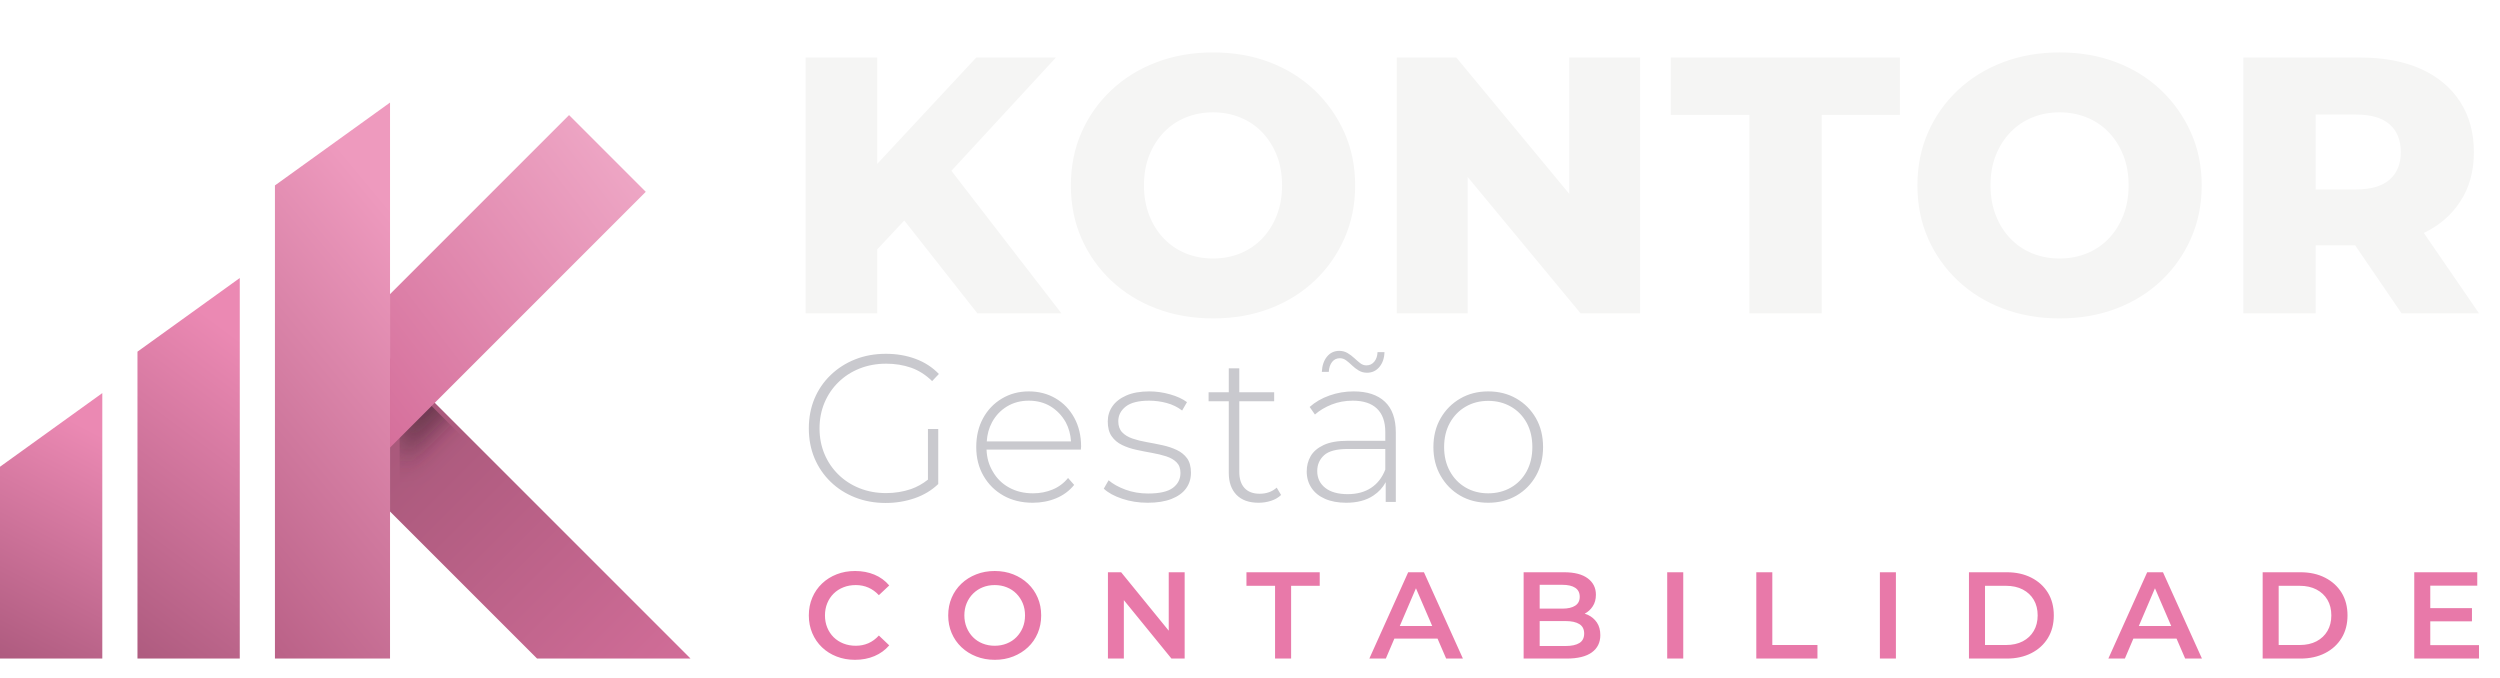
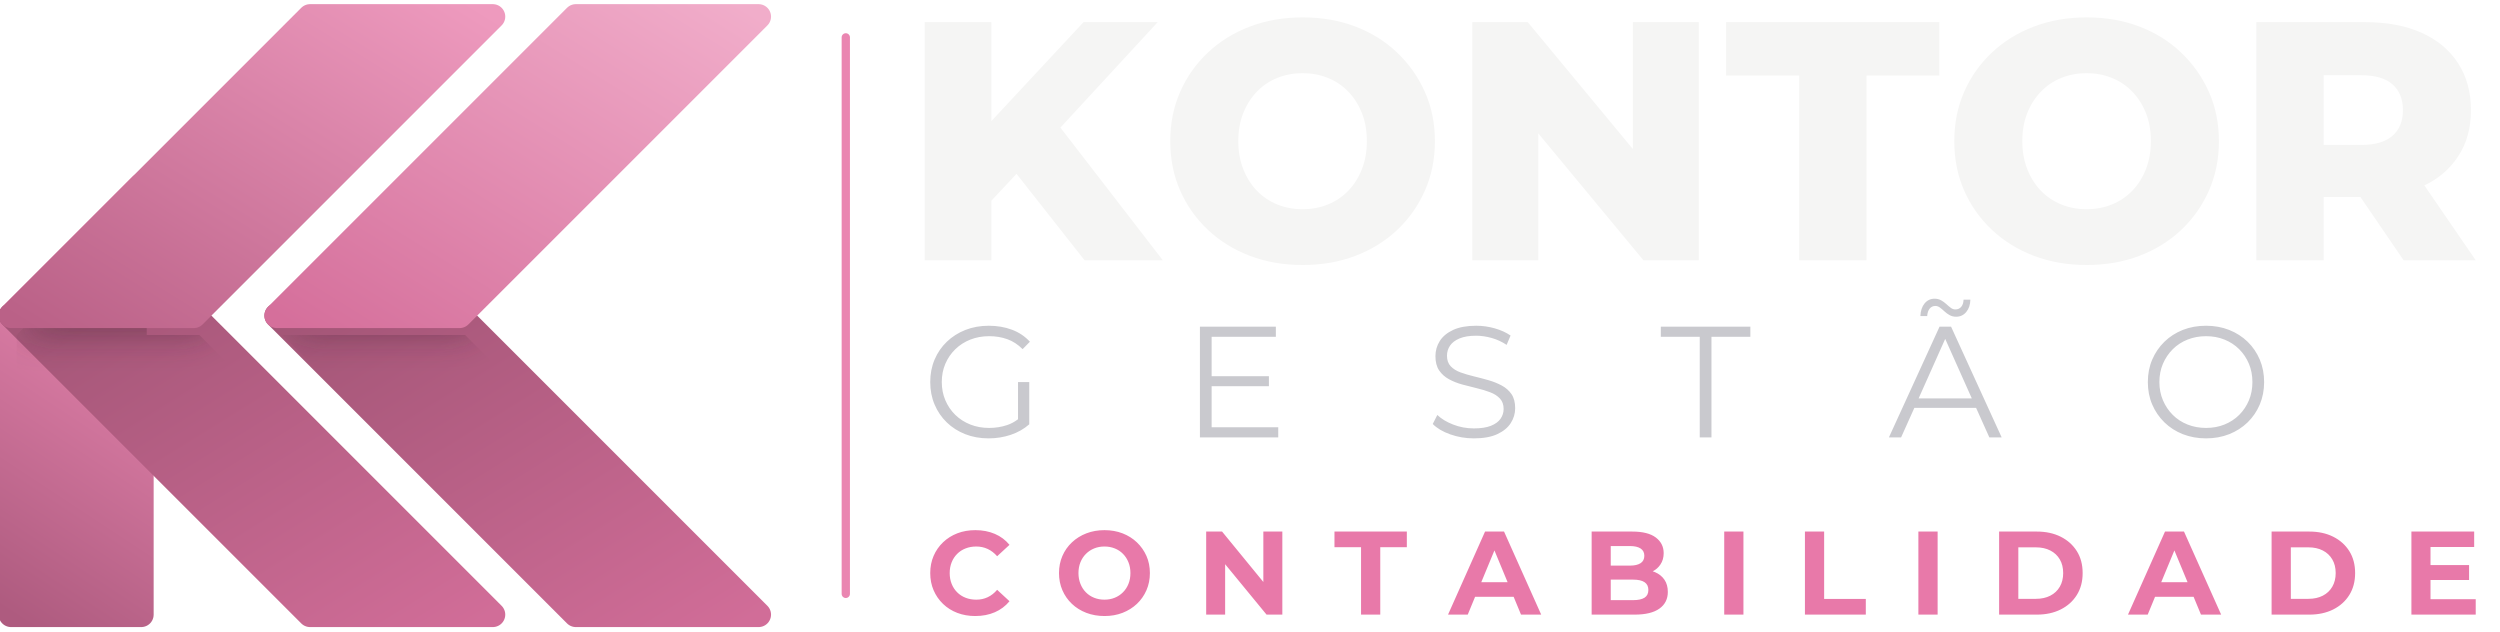
- <svg xmlns="http://www.w3.org/2000/svg" viewBox="0 -6 782 212" role="img" aria-label="Kontor Gestão Contabilidade">
+ <svg xmlns="http://www.w3.org/2000/svg" viewBox="-4 -6 903 228" role="img" aria-label="Kontor Gestão Contabilidade">
  <defs>
    <linearGradient id="kt-a" x1="0" y1="1" x2="0.2" y2="0">
      <stop offset="0" stop-color="#AE5B7F" />
      <stop offset="1" stop-color="#EB89B3" />
    </linearGradient>
-     <linearGradient id="kt-b" x1="0" y1="1" x2="0.25" y2="0">
+     <linearGradient id="kt-b" x1="0" y1="1" x2="1" y2="0">
      <stop offset="0" stop-color="#BA6187" />
      <stop offset="1" stop-color="#EE9ABE" />
    </linearGradient>
    <linearGradient id="kt-braco" x1="0" y1="1" x2="1" y2="0">
      <stop offset="0" stop-color="#D56F9B" />
      <stop offset="1" stop-color="#F1ADCA" />
    </linearGradient>
    <linearGradient id="kt-perna" x1="0" y1="0" x2="1" y2="1">
      <stop offset="0" stop-color="#A25576" />
      <stop offset="1" stop-color="#D16D98" />
    </linearGradient>
-     <filter id="kt-desfoque" x="-20%" y="-20%" width="140%" height="140%">
-       <feGaussianBlur stdDeviation="4" />
+     <filter id="kt-d" x="-20%" y="-20%" width="140%" height="140%">
+       <feGaussianBlur stdDeviation="6" />
    </filter>
+     <clipPath id="kt-pa">
+       <path d="M0,108 L66,108 L174,216 L108,216 Z" />
+       <path d="M0,108 L47,61 L47,216 L0,216 Z" />
+     </clipPath>
+     <clipPath id="kt-pb">
+       <path d="M96,108 L162,108 L270,216 L204,216 Z" />
+     </clipPath>
  </defs>
-   <g>
-     <path fill="url(#kt-a)" d="M0,200 L0,140 L32,116.96 L32,200 Z" />
-     <path fill="url(#kt-a)" d="M43,200 L43,104 L75,80.96 L75,200 Z" />
-     <path fill="url(#kt-b)" d="M86,200 L86,52 L122,26.08 L122,200 Z" />
-     <path fill="url(#kt-perna)" d="M122,106 L216,200 L168,200 L122,154 Z" />
-     <clipPath id="kt-clip-perna">
-       <path d="M122,106 L216,200 L168,200 L122,154 Z" />
-     </clipPath>
-     <path clip-path="url(#kt-clip-perna)" filter="url(#kt-desfoque)" fill="#3A1E2A" opacity=".55" transform="translate(3 5)" d="M122,86 L178,30 L202,54 L122,134 Z" />
-     <path fill="url(#kt-braco)" d="M122,86 L178,30 L202,54 L122,134 Z" />
+   <g stroke-linejoin="round" stroke-width="9">
+     <path fill="url(#kt-a)" stroke="url(#kt-a)" d="M0,108 L47,61 L47,216 L0,216 Z" />
+     <path fill="url(#kt-perna)" stroke="url(#kt-perna)" d="M0,108 L66,108 L174,216 L108,216 Z" />
+     <path clip-path="url(#kt-pa)" filter="url(#kt-d)" fill="#3A1E2A" opacity=".38" transform="translate(2 7)" d="M0,108 L108,0 L174,0 L66,108 Z" />
+     <path fill="url(#kt-b)" stroke="url(#kt-b)" d="M0,108 L108,0 L174,0 L66,108 Z" />
+     <path fill="url(#kt-perna)" stroke="url(#kt-perna)" d="M96,108 L162,108 L270,216 L204,216 Z" />
+     <path clip-path="url(#kt-pb)" filter="url(#kt-d)" fill="#3A1E2A" opacity=".38" transform="translate(2 7)" d="M96,108 L204,0 L270,0 L162,108 Z" />
+     <path fill="url(#kt-braco)" stroke="url(#kt-braco)" d="M96,108 L204,0 L270,0 L162,108 Z" />
  </g>
-   <path fill="#F5F5F4" d="M274.40 92L252 92L252 12.00L274.40 12.00L274.40 45.26L305.37 12.00L330.29 12.00L297.60 47.43L332 92L305.71 92L282.86 62.97L274.40 72L274.40 92ZM379.43 93.60L379.43 93.60Q369.83 93.60 361.71 90.51Q353.60 87.43 347.60 81.77Q341.60 76.11 338.29 68.57Q334.97 61.03 334.97 52.00L334.97 52.00Q334.97 42.97 338.29 35.43Q341.60 27.89 347.60 22.23Q353.60 16.57 361.71 13.49Q369.83 10.40 379.43 10.40L379.43 10.40Q389.14 10.40 397.20 13.49Q405.26 16.57 411.20 22.23Q417.14 27.89 420.51 35.43Q423.89 42.97 423.89 52.00L423.89 52.00Q423.89 61.03 420.51 68.63Q417.14 76.23 411.20 81.83Q405.26 87.43 397.20 90.51Q389.14 93.60 379.43 93.60ZM379.43 74.86L379.43 74.86Q384 74.86 387.94 73.26Q391.89 71.66 394.80 68.63Q397.71 65.60 399.37 61.37Q401.03 57.14 401.03 52.00L401.03 52.00Q401.03 46.74 399.37 42.57Q397.71 38.40 394.80 35.37Q391.89 32.34 387.94 30.74Q384 29.14 379.43 29.14L379.43 29.14Q374.86 29.14 370.91 30.74Q366.97 32.34 364.06 35.37Q361.14 38.40 359.49 42.57Q357.83 46.74 357.83 52.00L357.83 52.00Q357.83 57.14 359.49 61.37Q361.14 65.60 364.06 68.63Q366.97 71.66 370.91 73.26Q374.86 74.86 379.43 74.86ZM459.09 92L436.91 92L436.91 12.00L455.54 12.00L490.86 54.63L490.86 12.00L513.03 12.00L513.03 92L494.40 92L459.09 49.37L459.09 92ZM569.83 92L547.20 92L547.20 29.94L522.63 29.94L522.63 12.00L594.29 12.00L594.29 29.94L569.83 29.94L569.83 92ZM644.23 93.60L644.23 93.60Q634.63 93.60 626.51 90.51Q618.40 87.43 612.40 81.77Q606.40 76.11 603.09 68.57Q599.77 61.03 599.77 52.00L599.77 52.00Q599.77 42.97 603.09 35.43Q606.40 27.89 612.40 22.23Q618.40 16.57 626.51 13.49Q634.63 10.40 644.23 10.40L644.23 10.40Q653.94 10.40 662 13.49Q670.06 16.57 676 22.23Q681.94 27.89 685.31 35.43Q688.69 42.97 688.69 52.00L688.69 52.00Q688.69 61.03 685.31 68.63Q681.94 76.23 676 81.83Q670.06 87.43 662 90.51Q653.94 93.60 644.23 93.60ZM644.23 74.86L644.23 74.86Q648.80 74.86 652.74 73.26Q656.69 71.66 659.60 68.63Q662.51 65.60 664.17 61.37Q665.83 57.14 665.83 52.00L665.83 52.00Q665.83 46.74 664.17 42.57Q662.51 38.40 659.60 35.37Q656.69 32.34 652.74 30.74Q648.80 29.14 644.23 29.14L644.23 29.14Q639.66 29.14 635.71 30.74Q631.77 32.34 628.86 35.37Q625.94 38.40 624.29 42.57Q622.63 46.74 622.63 52.00L622.63 52.00Q622.63 57.14 624.29 61.37Q625.94 65.60 628.86 68.63Q631.77 71.66 635.71 73.26Q639.66 74.86 644.23 74.86ZM724.34 92L701.71 92L701.71 12.00L738.29 12.00Q749.26 12.00 757.20 15.54Q765.14 19.09 769.49 25.77Q773.83 32.46 773.83 41.60L773.83 41.60Q773.83 50.63 769.49 57.14L769.49 57.14Q765.37 63.43 758.17 66.86L758.17 66.86L775.43 92L751.20 92L736.69 70.74L724.34 70.74L724.34 92ZM724.34 29.83L724.34 53.26L736.91 53.26Q744 53.26 747.49 50.17Q750.97 47.09 750.97 41.60L750.97 41.60Q750.97 36.00 747.49 32.91Q744 29.83 736.91 29.83L736.91 29.83L724.34 29.83Z" />
-   <path fill="#C9C9CE" d="M277.05 151.33L277.05 151.33Q271.86 151.33 267.46 149.59Q263.05 147.85 259.80 144.69Q256.55 141.54 254.77 137.30Q253 133.06 253 128Q253 122.94 254.77 118.70Q256.55 114.46 259.83 111.31Q263.12 108.15 267.49 106.41Q271.86 104.67 277.12 104.67L277.12 104.67Q282.11 104.67 286.38 106.25Q290.65 107.83 293.68 110.98L293.68 110.98L291.57 113.21Q288.55 110.26 284.97 109.01Q281.39 107.76 277.18 107.76L277.18 107.76Q272.71 107.76 268.90 109.27Q265.09 110.78 262.27 113.54Q259.44 116.30 257.90 119.98Q256.35 123.66 256.35 128Q256.35 132.34 257.90 136.02Q259.44 139.70 262.27 142.46Q265.09 145.22 268.90 146.73Q272.71 148.24 277.18 148.24L277.18 148.24Q281.26 148.24 284.94 146.99L284.94 146.99Q287.76 146.01 290.26 144.03L290.26 144.03L290.26 128.20L293.48 128.20L293.48 145.41Q290.39 148.37 286.09 149.85Q281.78 151.33 277.05 151.33ZM323.05 151.26L323.05 151.26Q317.86 151.26 313.88 149.03Q309.91 146.79 307.64 142.85Q305.37 138.91 305.37 133.85L305.37 133.85Q305.37 128.72 307.51 124.81Q309.65 120.90 313.39 118.67Q317.14 116.43 321.80 116.43Q326.47 116.43 330.18 118.60Q333.89 120.77 336.03 124.68Q338.17 128.59 338.17 133.72L338.17 133.72Q338.17 133.91 338.13 134.14Q338.10 134.37 338.10 134.64L338.10 134.64L308.59 134.64Q308.73 138.45 310.50 141.41L310.50 141.41Q312.34 144.69 315.63 146.50Q318.91 148.31 323.12 148.31L323.12 148.31Q326.40 148.31 329.26 147.12Q332.12 145.94 334.09 143.51L334.09 143.51L336.00 145.68Q333.76 148.44 330.38 149.85Q326.99 151.26 323.05 151.26ZM308.66 132.07L308.66 132.07L335.01 132.07Q334.81 128.79 333.37 126.09L333.37 126.09Q331.59 122.94 328.64 121.13Q325.68 119.33 321.80 119.33L321.80 119.33Q317.99 119.33 315.00 121.13Q312.01 122.94 310.30 126.09L310.30 126.09Q308.86 128.79 308.66 132.07ZM359.00 151.26L359.00 151.26Q354.73 151.26 351.01 150.01Q347.30 148.77 345.26 146.86L345.26 146.86L346.77 144.23Q348.75 145.94 352.03 147.16Q355.32 148.37 359.13 148.37L359.13 148.37Q364.52 148.37 366.88 146.60Q369.25 144.82 369.25 141.93L369.25 141.93Q369.25 139.83 368.03 138.61Q366.82 137.40 364.78 136.74Q362.74 136.08 360.31 135.66Q357.88 135.23 355.45 134.70Q353.02 134.18 350.98 133.19Q348.94 132.21 347.73 130.46Q346.51 128.72 346.51 125.83L346.51 125.83Q346.51 123.20 347.96 121.10Q349.40 119.00 352.29 117.72Q355.19 116.43 359.52 116.43L359.52 116.43Q362.74 116.43 366.00 117.35Q369.25 118.27 371.29 119.79L371.29 119.79L369.77 122.41Q367.61 120.77 364.91 120.05Q362.22 119.33 359.46 119.33L359.46 119.33Q354.46 119.33 352.13 121.17Q349.80 123.01 349.80 125.77L349.80 125.77Q349.80 127.93 351.01 129.22Q352.23 130.50 354.27 131.19Q356.30 131.88 358.73 132.30Q361.17 132.73 363.60 133.26Q366.03 133.78 368.07 134.74Q370.10 135.69 371.32 137.36Q372.53 139.04 372.53 141.87L372.53 141.87Q372.53 144.69 370.99 146.79Q369.45 148.90 366.42 150.08Q363.40 151.26 359.00 151.26ZM393.69 151.26L393.69 151.26Q389.16 151.26 386.76 148.77Q384.36 146.27 384.36 141.93L384.36 141.93L384.36 119.52L378.05 119.52L378.05 116.70L384.36 116.70L384.36 109.21L387.65 109.21L387.65 116.70L398.56 116.70L398.56 119.52L387.65 119.52L387.65 141.60Q387.65 144.89 389.29 146.66Q390.93 148.44 394.02 148.44L394.02 148.44Q397.24 148.44 399.35 146.53L399.35 146.53L400.73 148.83Q399.41 150.08 397.54 150.67Q395.67 151.26 393.69 151.26ZM436.61 151L433.45 151L433.45 144.82Q432.07 147.39 429.57 149.03L429.57 149.03Q426.22 151.26 421.10 151.26L421.10 151.26Q417.29 151.26 414.49 150.05Q411.70 148.83 410.22 146.60Q408.74 144.36 408.74 141.47L408.74 141.47Q408.74 138.84 409.96 136.71Q411.17 134.57 414.00 133.22Q416.83 131.88 421.56 131.88L421.56 131.88L433.32 131.88L433.32 129.12Q433.32 124.32 430.72 121.82Q428.13 119.33 423.13 119.33L423.13 119.33Q419.59 119.33 416.53 120.54Q413.47 121.76 411.31 123.66L411.31 123.66L409.66 121.30Q412.23 119.00 415.84 117.72Q419.45 116.43 423.40 116.43L423.40 116.43Q429.77 116.43 433.19 119.65Q436.61 122.87 436.61 129.25L436.61 129.25L436.61 151ZM433.32 140.88L433.32 134.44L421.62 134.44Q416.30 134.44 414.16 136.41Q412.03 138.38 412.03 141.34L412.03 141.34Q412.03 144.63 414.53 146.60Q417.02 148.57 421.56 148.57L421.56 148.57Q425.89 148.57 428.88 146.60Q431.87 144.63 433.32 140.88L433.32 140.88ZM427.60 110.59L427.60 110.59Q426.16 110.59 425.01 109.90Q423.86 109.21 422.94 108.32Q422.02 107.43 421.10 106.74Q420.18 106.05 419.13 106.05L419.13 106.05Q417.61 106.05 416.69 107.20Q415.77 108.35 415.64 110.32L415.64 110.32L413.47 110.32Q413.61 107.37 415.08 105.56Q416.56 103.75 418.93 103.75L418.93 103.75Q420.37 103.75 421.52 104.44Q422.67 105.13 423.63 106.02Q424.58 106.91 425.47 107.60Q426.35 108.29 427.41 108.29L427.41 108.29Q428.92 108.29 429.87 107.14Q430.82 105.99 430.89 104.15L430.89 104.15L433.06 104.15Q432.99 106.97 431.48 108.78Q429.97 110.59 427.60 110.59ZM465.52 151.26L465.52 151.26Q460.59 151.26 456.75 149.03Q452.90 146.79 450.64 142.85Q448.37 138.91 448.37 133.85L448.37 133.85Q448.37 128.72 450.64 124.81Q452.90 120.90 456.75 118.67Q460.59 116.43 465.52 116.43L465.52 116.43Q470.45 116.43 474.33 118.67Q478.20 120.90 480.44 124.81Q482.67 128.72 482.67 133.85L482.67 133.85Q482.67 138.91 480.44 142.85Q478.20 146.79 474.33 149.03Q470.45 151.26 465.52 151.26ZM465.52 148.31L465.52 148.31Q469.46 148.31 472.62 146.50Q475.77 144.69 477.55 141.41Q479.32 138.12 479.32 133.85L479.32 133.85Q479.32 129.51 477.55 126.26Q475.77 123.01 472.62 121.20Q469.46 119.39 465.52 119.39L465.52 119.39Q461.58 119.39 458.46 121.20Q455.33 123.01 453.53 126.26Q451.72 129.51 451.72 133.85L451.72 133.85Q451.72 138.12 453.53 141.41Q455.33 144.69 458.46 146.50Q461.58 148.31 465.52 148.31Z" />
-   <path fill="#E879A9" d="M267.43 200.39L267.43 200.39Q264.34 200.39 261.70 199.36Q259.06 198.34 257.11 196.47Q255.16 194.60 254.08 192.05Q253 189.51 253 186.50L253 186.50Q253 183.49 254.08 180.95Q255.16 178.40 257.13 176.53Q259.09 174.66 261.72 173.64Q264.34 172.61 267.46 172.61L267.46 172.61Q270.78 172.61 273.52 173.75Q276.26 174.89 278.15 177.13L278.15 177.13L274.91 180.17Q273.44 178.59 271.63 177.80Q269.82 177.01 267.70 177.01L267.70 177.01Q265.57 177.01 263.82 177.71Q262.06 178.40 260.77 179.67Q259.48 180.95 258.77 182.68Q258.05 184.42 258.05 186.50L258.05 186.50Q258.05 188.58 258.77 190.32Q259.48 192.05 260.77 193.33Q262.06 194.60 263.82 195.29Q265.57 195.99 267.70 195.99L267.70 195.99Q269.82 195.99 271.63 195.20Q273.44 194.41 274.91 192.79L274.91 192.79L278.15 195.87Q276.26 198.07 273.52 199.23Q270.78 200.39 267.43 200.39ZM311.18 200.39L311.18 200.39Q308.02 200.39 305.36 199.34Q302.69 198.30 300.73 196.43Q298.76 194.56 297.68 192.03Q296.60 189.51 296.60 186.50L296.60 186.50Q296.60 183.49 297.68 180.97Q298.76 178.44 300.73 176.57Q302.69 174.70 305.36 173.66Q308.02 172.61 311.14 172.61L311.14 172.61Q314.30 172.61 316.95 173.66Q319.59 174.70 321.56 176.57Q323.52 178.44 324.60 180.97Q325.68 183.49 325.68 186.50L325.68 186.50Q325.68 189.51 324.60 192.05Q323.52 194.60 321.56 196.45Q319.59 198.30 316.95 199.34Q314.30 200.39 311.18 200.39ZM311.14 195.99L311.14 195.99Q313.19 195.99 314.92 195.29Q316.66 194.60 317.93 193.31Q319.20 192.02 319.92 190.30Q320.63 188.58 320.63 186.50L320.63 186.50Q320.63 184.42 319.92 182.70Q319.20 180.98 317.93 179.69Q316.66 178.40 314.92 177.71Q313.19 177.01 311.14 177.01L311.14 177.01Q309.10 177.01 307.38 177.71Q305.66 178.40 304.37 179.69Q303.08 180.98 302.37 182.70Q301.65 184.42 301.65 186.50L301.65 186.50Q301.65 188.54 302.37 190.28Q303.08 192.02 304.35 193.31Q305.63 194.60 307.36 195.29Q309.10 195.99 311.14 195.99ZM351.54 200L346.56 200L346.56 173L350.69 173L365.58 191.28L365.58 173L370.56 173L370.56 200L366.43 200L351.54 181.72L351.54 200ZM403.86 200L398.84 200L398.84 177.24L389.89 177.24L389.89 173L412.81 173L412.81 177.24L403.86 177.24L403.86 200ZM433.49 200L428.33 200L440.48 173L445.41 173L457.60 200L452.36 200L449.66 193.75L436.16 193.75L433.49 200ZM437.85 189.82L448.00 189.82L442.91 178.01L437.85 189.82ZM490.02 200L476.59 200L476.59 173L489.24 173Q494.10 173 496.65 174.91Q499.20 176.82 499.20 180.02L499.20 180.02Q499.20 182.18 498.19 183.68L498.19 183.68Q497.23 185.15 495.69 185.96L495.69 185.96Q496.19 186.11 496.65 186.31L496.65 186.31Q498.46 187.16 499.52 188.74Q500.58 190.32 500.58 192.67L500.58 192.67Q500.58 196.14 497.92 198.07Q495.26 200 490.02 200L490.02 200ZM481.61 188.27L481.61 196.07L489.71 196.07Q492.52 196.07 494.03 195.14Q495.53 194.21 495.53 192.17L495.53 192.17Q495.53 190.16 494.03 189.22Q492.52 188.27 489.71 188.27L489.71 188.27L481.61 188.27ZM481.61 176.93L481.61 184.38L488.70 184.38Q491.33 184.38 492.73 183.45Q494.14 182.53 494.14 180.68L494.14 180.68Q494.14 178.79 492.73 177.86Q491.33 176.93 488.70 176.93L488.70 176.93L481.61 176.93ZM526.52 200L521.50 200L521.50 173L526.52 173L526.52 200ZM568.50 200L549.37 200L549.37 173L554.38 173L554.38 195.76L568.50 195.76L568.50 200ZM593.04 200L588.03 200L588.03 173L593.04 173L593.04 200ZM627.70 200L615.89 200L615.89 173L627.70 173Q632.09 173 635.41 174.70Q638.73 176.39 640.58 179.40Q642.43 182.41 642.43 186.50L642.43 186.50Q642.43 190.55 640.58 193.58Q638.73 196.61 635.41 198.30Q632.09 200 627.70 200L627.70 200ZM620.91 177.24L620.91 195.76L627.46 195.76Q630.51 195.76 632.73 194.60Q634.95 193.44 636.16 191.36Q637.38 189.28 637.38 186.50L637.38 186.50Q637.38 183.68 636.16 181.62Q634.95 179.56 632.73 178.40Q630.51 177.24 627.46 177.24L627.46 177.24L620.91 177.24ZM664.66 200L659.49 200L671.64 173L676.58 173L688.77 200L683.52 200L680.82 193.75L667.32 193.75L664.66 200ZM669.02 189.82L679.16 189.82L674.07 178.01L669.02 189.82ZM719.56 200L707.76 200L707.76 173L719.56 173Q723.96 173 727.28 174.70Q730.59 176.39 732.45 179.40Q734.30 182.41 734.30 186.50L734.30 186.50Q734.30 190.55 732.45 193.58Q730.59 196.61 727.28 198.30Q723.96 200 719.56 200L719.56 200ZM712.77 177.24L712.77 195.76L719.33 195.76Q722.38 195.76 724.60 194.60Q726.81 193.44 728.03 191.36Q729.24 189.28 729.24 186.50L729.24 186.50Q729.24 183.68 728.03 181.62Q726.81 179.56 724.60 178.40Q722.38 177.24 719.33 177.24L719.33 177.24L712.77 177.24ZM760.19 188.35L760.19 195.80L775.43 195.80L775.43 200L755.18 200L755.18 173L774.89 173L774.89 177.20L760.19 177.20L760.19 184.22L773.23 184.22L773.23 188.35L760.19 188.35Z" />
+   <rect x="300" y="6" width="3" height="204" rx="1.5" fill="#E879A9" opacity=".9" />
+   <path fill="#F5F5F4" d="M354.08 88L330 88L330 2L354.08 2L354.08 37.75L387.37 2L414.16 2L379.02 40.09L416 88L387.74 88L363.17 56.79L354.08 66.50L354.08 88ZM466.49 89.72L466.49 89.72Q456.17 89.72 447.45 86.40Q438.73 83.09 432.28 77.00Q425.83 70.92 422.27 62.81Q418.70 54.71 418.70 45L418.70 45Q418.70 35.29 422.27 27.19Q425.83 19.08 432.28 13.00Q438.73 6.91 447.45 3.60Q456.17 0.28 466.49 0.28L466.49 0.28Q476.94 0.28 485.60 3.60Q494.26 6.91 500.65 13.00Q507.04 19.08 510.66 27.19Q514.29 35.29 514.29 45L514.29 45Q514.29 54.71 510.66 62.88Q507.04 71.05 500.65 77.07Q494.26 83.09 485.60 86.40Q476.94 89.72 466.49 89.72ZM466.49 69.57L466.49 69.57Q471.41 69.57 475.65 67.85Q479.89 66.13 483.02 62.88Q486.15 59.62 487.93 55.07Q489.71 50.53 489.71 45L489.71 45Q489.71 39.35 487.93 34.86Q486.15 30.38 483.02 27.12Q479.89 23.87 475.65 22.15Q471.41 20.43 466.49 20.43L466.49 20.43Q461.58 20.43 457.34 22.15Q453.10 23.87 449.97 27.12Q446.84 30.38 445.06 34.86Q443.27 39.35 443.27 45L443.27 45Q443.27 50.53 445.06 55.07Q446.84 59.62 449.97 62.88Q453.10 66.13 457.34 67.85Q461.58 69.57 466.49 69.57ZM551.63 88L527.80 88L527.80 2L547.83 2L585.79 47.83L585.79 2L609.62 2L609.62 88L589.60 88L551.63 42.17L551.63 88ZM670.19 88L645.87 88L645.87 21.29L619.45 21.29L619.45 2L696.48 2L696.48 21.29L670.19 21.29L670.19 88ZM749.68 89.72L749.68 89.72Q739.36 89.72 730.64 86.40Q721.91 83.09 715.46 77.00Q709.01 70.92 705.45 62.81Q701.89 54.71 701.89 45L701.89 45Q701.89 35.29 705.45 27.19Q709.01 19.08 715.46 13.00Q721.91 6.91 730.64 3.60Q739.36 0.28 749.68 0.28L749.68 0.28Q760.12 0.28 768.78 3.60Q777.45 6.91 783.83 13.00Q790.22 19.08 793.85 27.19Q797.47 35.29 797.47 45L797.47 45Q797.47 54.71 793.85 62.88Q790.22 71.05 783.83 77.07Q777.45 83.09 768.78 86.40Q760.12 89.72 749.68 89.72ZM749.68 69.57L749.68 69.57Q754.59 69.57 758.83 67.85Q763.07 66.13 766.20 62.88Q769.34 59.62 771.12 55.07Q772.90 50.53 772.90 45L772.90 45Q772.90 39.35 771.12 34.86Q769.34 30.38 766.20 27.12Q763.07 23.87 758.83 22.15Q754.59 20.43 749.68 20.43L749.68 20.43Q744.77 20.43 740.53 22.15Q736.29 23.87 733.16 27.12Q730.02 30.38 728.24 34.86Q726.46 39.35 726.46 45L726.46 45Q726.46 50.53 728.24 55.07Q730.02 59.62 733.16 62.88Q736.29 66.13 740.53 67.85Q744.77 69.57 749.68 69.57ZM835.31 88L810.99 88L810.99 2L850.30 2Q862.09 2 870.63 5.81Q879.17 9.62 883.84 16.80Q888.51 23.99 888.51 33.82L888.51 33.82Q888.51 43.53 883.84 50.53L883.84 50.53Q879.42 57.29 871.68 60.97L871.68 60.97L890.23 88L864.18 88L848.58 65.15L835.31 65.15L835.31 88ZM835.31 21.17L835.31 46.35L848.83 46.35Q856.44 46.35 860.19 43.03Q863.94 39.72 863.94 33.82L863.94 33.82Q863.94 27.80 860.19 24.48Q856.44 21.17 848.83 21.17L848.83 21.17L835.31 21.17Z" />
+   <path fill="#C9C9CE" d="M353.09 152.34L353.09 152.34Q348.51 152.34 344.66 150.83Q340.80 149.31 337.97 146.57Q335.14 143.83 333.57 140.11Q332 136.40 332 132Q332 127.60 333.57 123.89Q335.14 120.17 338 117.43Q340.86 114.69 344.71 113.17Q348.57 111.66 353.14 111.66Q357.71 111.66 361.51 113.09Q365.31 114.51 368 117.43L368 117.43L365.37 120.11Q362.86 117.60 359.83 116.51Q356.80 115.43 353.31 115.43L353.31 115.43Q349.60 115.43 346.49 116.66Q343.37 117.89 341.06 120.14Q338.74 122.40 337.46 125.40Q336.17 128.40 336.17 132L336.17 132Q336.17 135.54 337.46 138.57Q338.74 141.60 341.06 143.86Q343.37 146.11 346.49 147.34Q349.60 148.57 353.26 148.57L353.26 148.57Q356.69 148.57 359.77 147.54L359.77 147.54Q361.83 146.86 363.71 145.43L363.71 145.43L363.71 132L367.77 132L367.77 147.26Q364.91 149.77 361.09 151.06Q357.26 152.34 353.09 152.34ZM433.64 133.49L433.64 148.34L457.70 148.34L457.70 152L429.41 152L429.41 112L456.84 112L456.84 115.66L433.64 115.66L433.64 129.89L454.33 129.89L454.33 133.49L433.64 133.49ZM528.36 152.34L528.36 152.34Q523.91 152.34 519.82 150.89Q515.74 149.43 513.51 147.14L513.51 147.14L515.16 143.89Q517.28 145.94 520.85 147.34Q524.42 148.74 528.36 148.74L528.36 148.74Q532.14 148.74 534.51 147.80Q536.88 146.86 537.99 145.26Q539.11 143.66 539.11 141.71L539.11 141.71Q539.11 139.37 537.76 137.94Q536.42 136.51 534.25 135.69Q532.08 134.86 529.45 134.23Q526.82 133.60 524.19 132.89Q521.56 132.17 519.36 130.97Q517.16 129.77 515.82 127.80Q514.48 125.83 514.48 122.63L514.48 122.63Q514.48 119.66 516.05 117.17Q517.62 114.69 520.88 113.17Q524.14 111.66 529.22 111.66L529.22 111.66Q532.59 111.66 535.91 112.60Q539.22 113.54 541.62 115.20L541.62 115.20L540.19 118.57Q537.62 116.86 534.74 116.06Q531.85 115.26 529.16 115.26L529.16 115.26Q525.56 115.26 523.22 116.23Q520.88 117.20 519.76 118.83Q518.65 120.46 518.65 122.51L518.65 122.51Q518.65 124.86 519.99 126.29Q521.34 127.71 523.54 128.51Q525.74 129.31 528.36 129.94Q530.99 130.57 533.59 131.31Q536.19 132.06 538.39 133.23Q540.59 134.40 541.94 136.34Q543.28 138.29 543.28 141.43L543.28 141.43Q543.28 144.34 541.68 146.83Q540.08 149.31 536.79 150.83Q533.51 152.34 528.36 152.34ZM614.18 152L609.95 152L609.95 115.66L595.89 115.66L595.89 112L628.23 112L628.23 115.66L614.18 115.66L614.18 152ZM682.67 152L678.27 152L696.56 112L700.73 112L719.01 152L714.56 152L709.76 141.31L687.47 141.31L682.67 152ZM689.01 137.89L708.21 137.89L698.61 116.40L689.01 137.89ZM702.56 108.40L702.56 108.40Q701.24 108.40 700.21 107.83Q699.19 107.26 698.36 106.49Q697.53 105.71 696.73 105.11Q695.93 104.51 695.07 104.51L695.07 104.51Q693.76 104.51 692.99 105.49Q692.21 106.46 692.10 108.17L692.10 108.17L689.64 108.17Q689.76 105.31 691.16 103.60Q692.56 101.89 694.79 101.89L694.79 101.89Q696.10 101.89 697.16 102.49Q698.21 103.09 699.04 103.86Q699.87 104.63 700.64 105.20Q701.41 105.77 702.27 105.77L702.27 105.77Q703.59 105.77 704.39 104.83Q705.19 103.89 705.24 102.23L705.24 102.23L707.70 102.23Q707.64 104.97 706.21 106.69Q704.79 108.40 702.56 108.40ZM792.83 152.34L792.83 152.34Q788.31 152.34 784.45 150.83Q780.60 149.31 777.77 146.54Q774.94 143.77 773.37 140.09Q771.80 136.40 771.80 132L771.80 132Q771.80 127.60 773.37 123.91Q774.94 120.23 777.77 117.46Q780.60 114.69 784.43 113.17Q788.25 111.66 792.83 111.66L792.83 111.66Q797.34 111.66 801.17 113.17Q805.00 114.69 807.83 117.43Q810.65 120.17 812.23 123.89Q813.80 127.60 813.80 132L813.80 132Q813.80 136.40 812.23 140.11Q810.65 143.83 807.83 146.57Q805.00 149.31 801.17 150.83Q797.34 152.34 792.83 152.34ZM792.83 148.57L792.83 148.57Q796.43 148.57 799.48 147.34Q802.54 146.11 804.80 143.86Q807.05 141.60 808.31 138.60Q809.57 135.60 809.57 132L809.57 132Q809.57 128.40 808.31 125.40Q807.05 122.40 804.80 120.14Q802.54 117.89 799.48 116.66Q796.43 115.43 792.83 115.43L792.83 115.43Q789.23 115.43 786.14 116.66Q783.05 117.89 780.80 120.14Q778.54 122.40 777.25 125.40Q775.97 128.40 775.97 132L775.97 132Q775.97 135.54 777.25 138.57Q778.54 141.60 780.80 143.86Q783.05 146.11 786.14 147.34Q789.23 148.57 792.83 148.57Z" />
+   <path fill="#E879A9" d="M348.24 216.51L348.24 216.51Q344.77 216.51 341.79 215.38Q338.81 214.24 336.63 212.14Q334.44 210.04 333.22 207.21Q332 204.39 332 201L332 201Q332 197.61 333.22 194.79Q334.44 191.96 336.65 189.86Q338.86 187.76 341.81 186.62Q344.77 185.49 348.29 185.49L348.29 185.49Q352.19 185.49 355.34 186.84Q358.49 188.19 360.63 190.80L360.63 190.80L356.17 194.91Q354.63 193.16 352.74 192.28Q350.86 191.40 348.63 191.40L348.63 191.40Q346.53 191.40 344.77 192.09Q343.01 192.77 341.73 194.06Q340.44 195.34 339.74 197.10Q339.03 198.86 339.03 201L339.03 201Q339.03 203.14 339.74 204.90Q340.44 206.66 341.73 207.94Q343.01 209.23 344.77 209.91Q346.53 210.60 348.63 210.60L348.63 210.60Q350.86 210.60 352.74 209.72Q354.63 208.84 356.17 207.04L356.17 207.04L360.63 211.16Q358.49 213.77 355.34 215.14Q352.19 216.51 348.24 216.51ZM394.97 216.51L394.97 216.51Q391.41 216.51 388.39 215.36Q385.37 214.20 383.16 212.10Q380.95 210 379.73 207.17Q378.51 204.34 378.51 201L378.51 201Q378.51 197.66 379.73 194.83Q380.95 192 383.18 189.90Q385.41 187.80 388.41 186.64Q391.41 185.49 394.93 185.49L394.93 185.49Q398.48 185.49 401.46 186.64Q404.44 187.80 406.65 189.90Q408.85 192 410.10 194.81Q411.34 197.61 411.34 201L411.34 201Q411.34 204.34 410.10 207.19Q408.85 210.04 406.65 212.12Q404.44 214.20 401.46 215.36Q398.48 216.51 394.97 216.51ZM394.93 210.60L394.93 210.60Q396.94 210.60 398.63 209.91Q400.33 209.23 401.61 207.94Q402.90 206.66 403.60 204.90Q404.31 203.14 404.31 201L404.31 201Q404.31 198.86 403.60 197.10Q402.90 195.34 401.63 194.06Q400.37 192.77 398.65 192.09Q396.94 191.40 394.93 191.40L394.93 191.40Q392.91 191.40 391.22 192.09Q389.53 192.77 388.24 194.06Q386.95 195.34 386.25 197.10Q385.54 198.86 385.54 201L385.54 201Q385.54 203.10 386.25 204.88Q386.95 206.66 388.22 207.94Q389.48 209.23 391.20 209.91Q392.91 210.60 394.93 210.60ZM438.52 216L431.67 216L431.67 186L437.41 186L452.32 204.21L452.32 186L459.18 186L459.18 216L453.48 216L438.52 197.79L438.52 216ZM494.55 216L487.61 216L487.61 191.66L478.01 191.66L478.01 186L504.15 186L504.15 191.66L494.55 191.66L494.55 216ZM526.15 216L519.03 216L532.40 186L539.26 186L552.68 216L545.39 216L542.73 209.57L528.80 209.57L526.15 216ZM531.03 204.30L540.55 204.30L535.79 192.81L531.03 204.30ZM586.42 216L570.90 216L570.90 186L585.56 186Q591.22 186 594.07 188.14Q596.92 190.29 596.92 193.80L596.92 193.80Q596.92 196.16 595.76 197.87L595.76 197.87Q594.73 199.46 592.97 200.36L592.97 200.36Q593.40 200.53 593.79 200.66L593.79 200.66Q595.97 201.60 597.20 203.40Q598.42 205.20 598.42 207.81L598.42 207.81Q598.42 211.67 595.37 213.84Q592.33 216 586.42 216L586.42 216ZM577.80 203.36L577.80 210.77L585.90 210.77Q588.60 210.77 590.00 209.89Q591.39 209.01 591.39 207.09L591.39 207.09Q591.39 205.20 590.00 204.28Q588.60 203.36 585.90 203.36L585.90 203.36L577.80 203.36ZM577.80 191.23L577.80 198.30L584.70 198.30Q587.23 198.30 588.58 197.42Q589.93 196.54 589.93 194.74L589.93 194.74Q589.93 192.99 588.58 192.11Q587.23 191.23 584.70 191.23L584.70 191.23L577.80 191.23ZM625.73 216L618.79 216L618.79 186L625.73 186L625.73 216ZM669.93 216L647.94 216L647.94 186L654.88 186L654.88 210.34L669.93 210.34L669.93 216ZM695.87 216L688.92 216L688.92 186L695.87 186L695.87 216ZM731.71 216L718.08 216L718.08 186L731.71 186Q736.59 186 740.32 187.86Q744.05 189.73 746.15 193.07Q748.25 196.41 748.25 201L748.25 201Q748.25 205.54 746.15 208.91Q744.05 212.27 740.32 214.14Q736.59 216 731.71 216L731.71 216ZM725.02 191.70L725.02 210.30L731.36 210.30Q734.36 210.30 736.57 209.16Q738.78 208.03 740.00 205.93Q741.22 203.83 741.22 201L741.22 201Q741.22 198.13 740.00 196.05Q738.78 193.97 736.57 192.84Q734.36 191.70 731.36 191.70L731.36 191.70L725.02 191.70ZM771.75 216L764.63 216L778.00 186L784.86 186L798.28 216L790.99 216L788.33 209.57L774.40 209.57L771.75 216ZM776.63 204.30L786.15 204.30L781.39 192.81L776.63 204.30ZM830.13 216L816.50 216L816.50 186L830.13 186Q835.02 186 838.75 187.86Q842.47 189.73 844.57 193.07Q846.67 196.41 846.67 201L846.67 201Q846.67 205.54 844.57 208.91Q842.47 212.27 838.75 214.14Q835.02 216 830.13 216L830.13 216ZM823.45 191.70L823.45 210.30L829.79 210.30Q832.79 210.30 835.00 209.16Q837.20 208.03 838.42 205.93Q839.65 203.83 839.65 201L839.65 201Q839.65 198.13 838.42 196.05Q837.20 193.97 835.00 192.84Q832.79 191.70 829.79 191.70L829.79 191.70L823.45 191.70ZM873.90 203.49L873.90 210.43L890.23 210.43L890.23 216L867.00 216L867.00 186L889.67 186L889.67 191.57L873.90 191.57L873.90 198.09L887.83 198.09L887.83 203.49L873.90 203.49Z" />
</svg>
